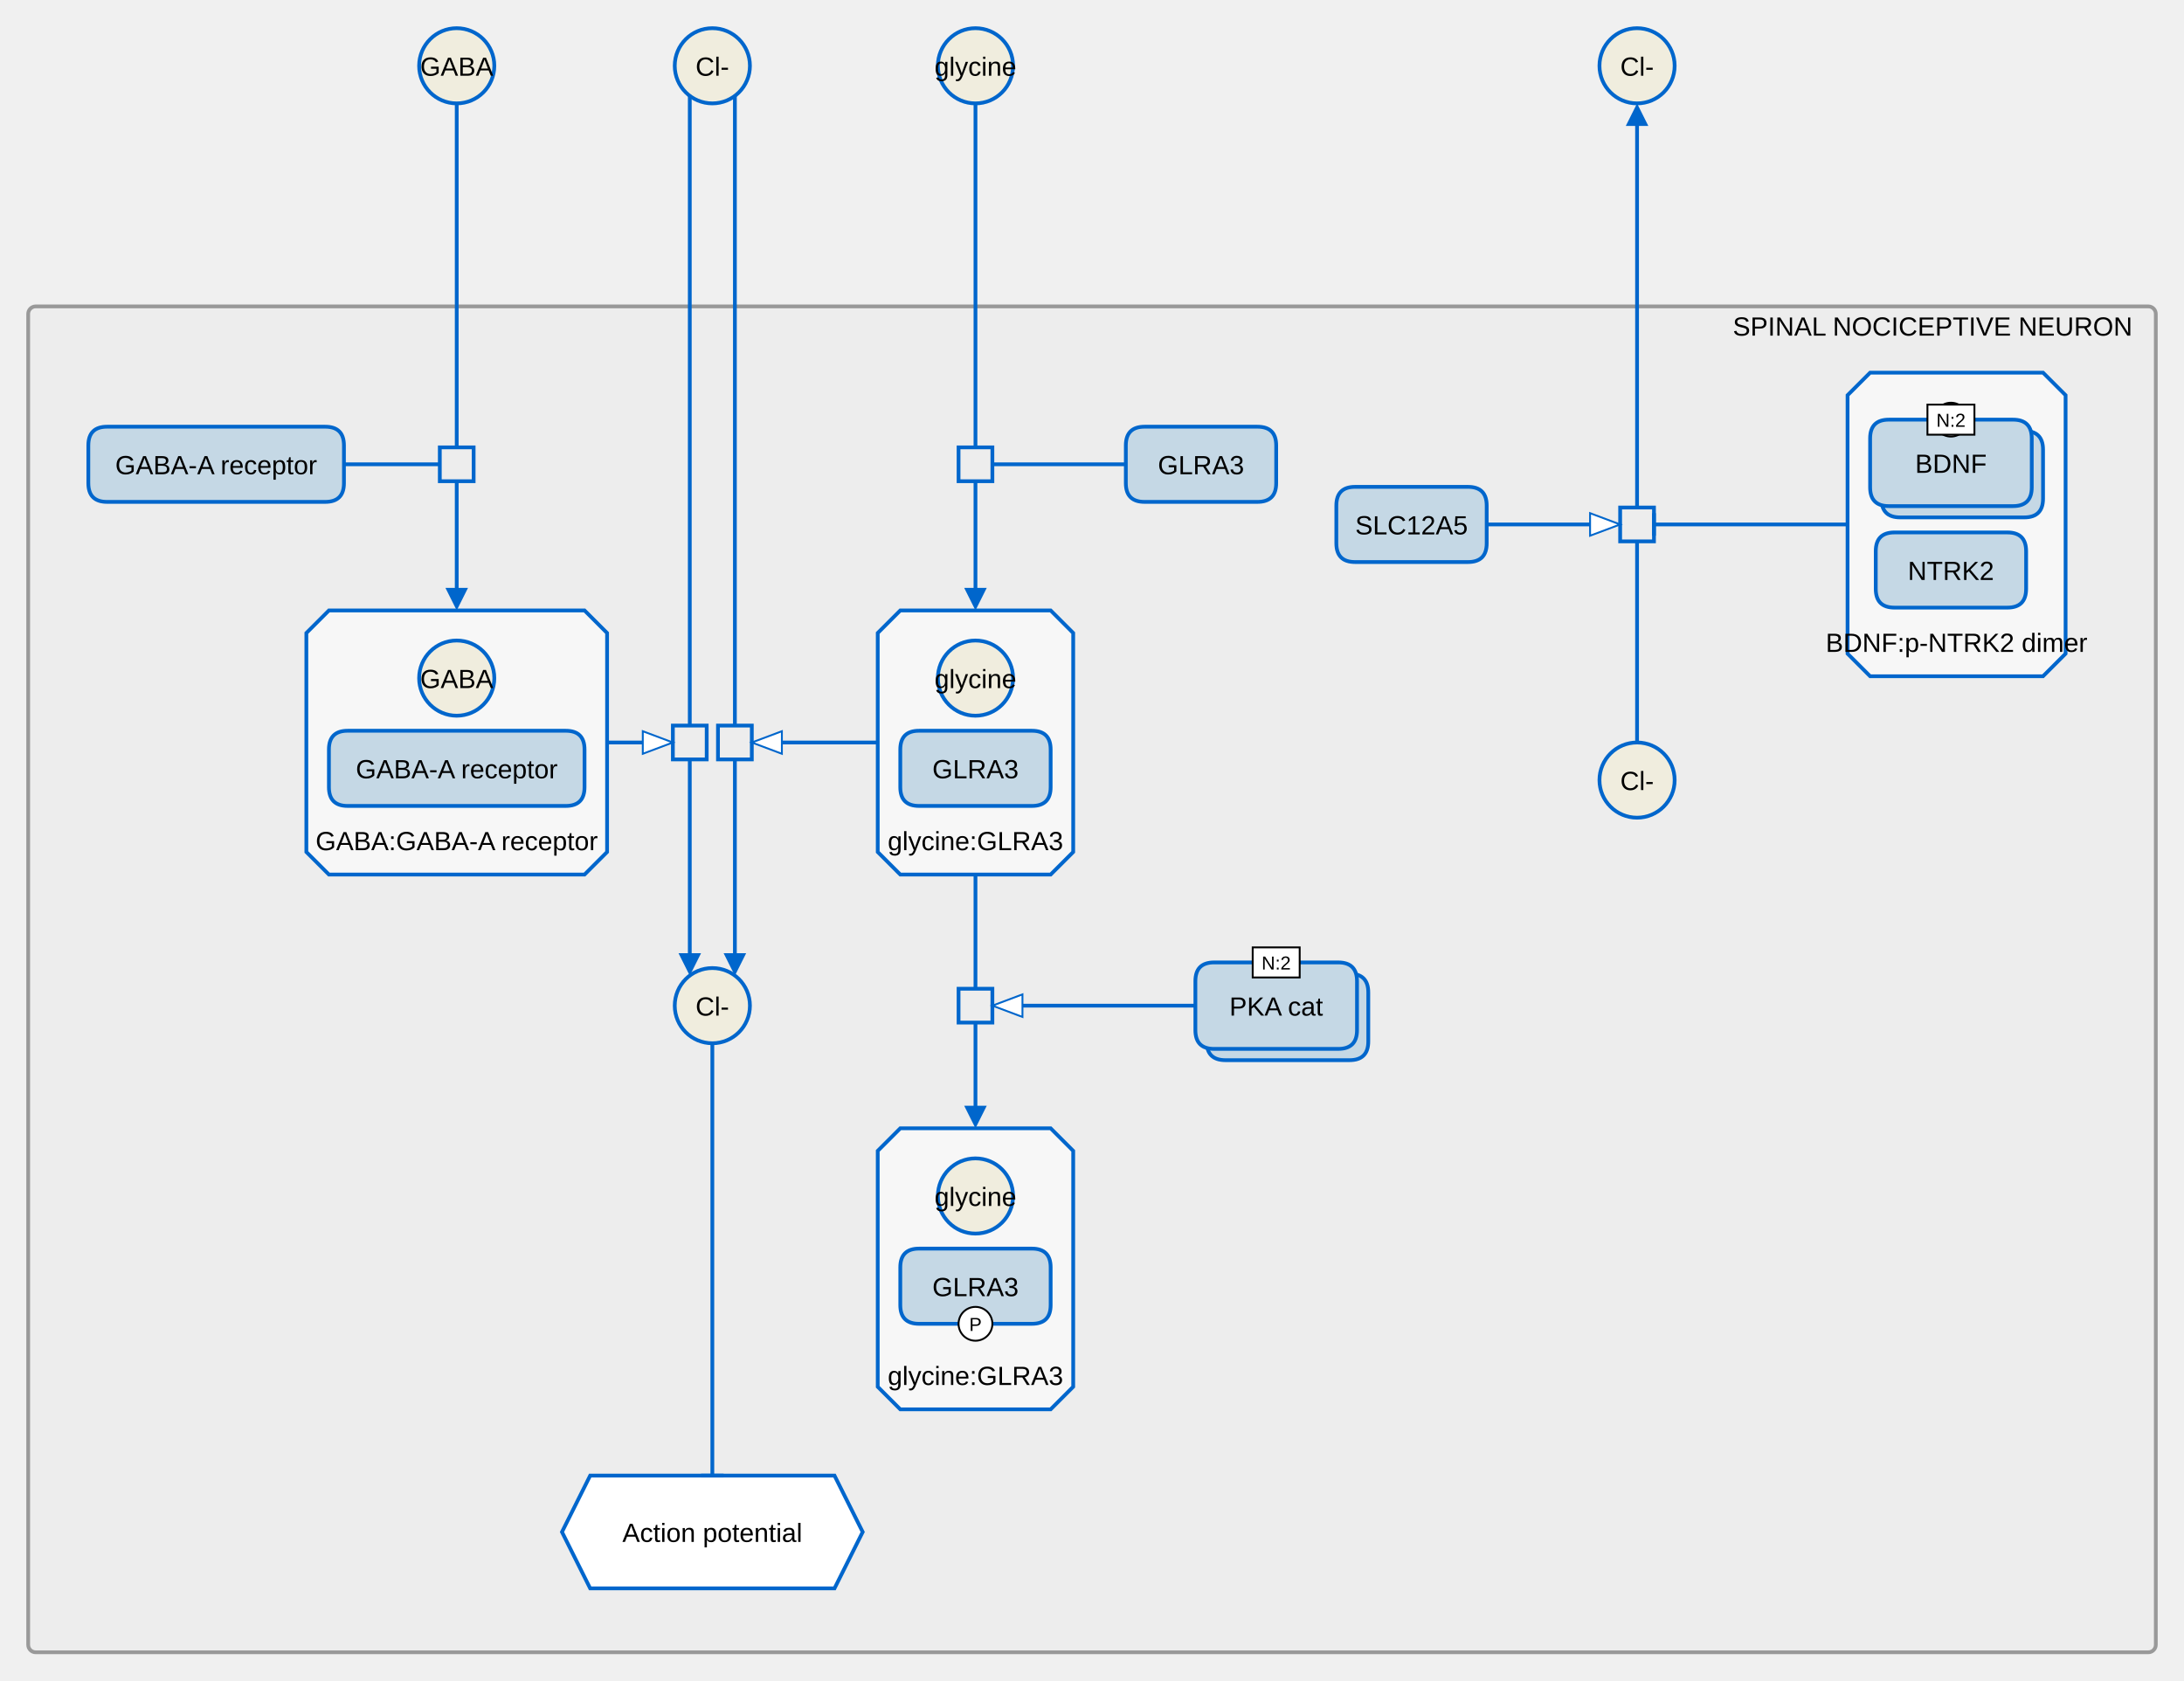
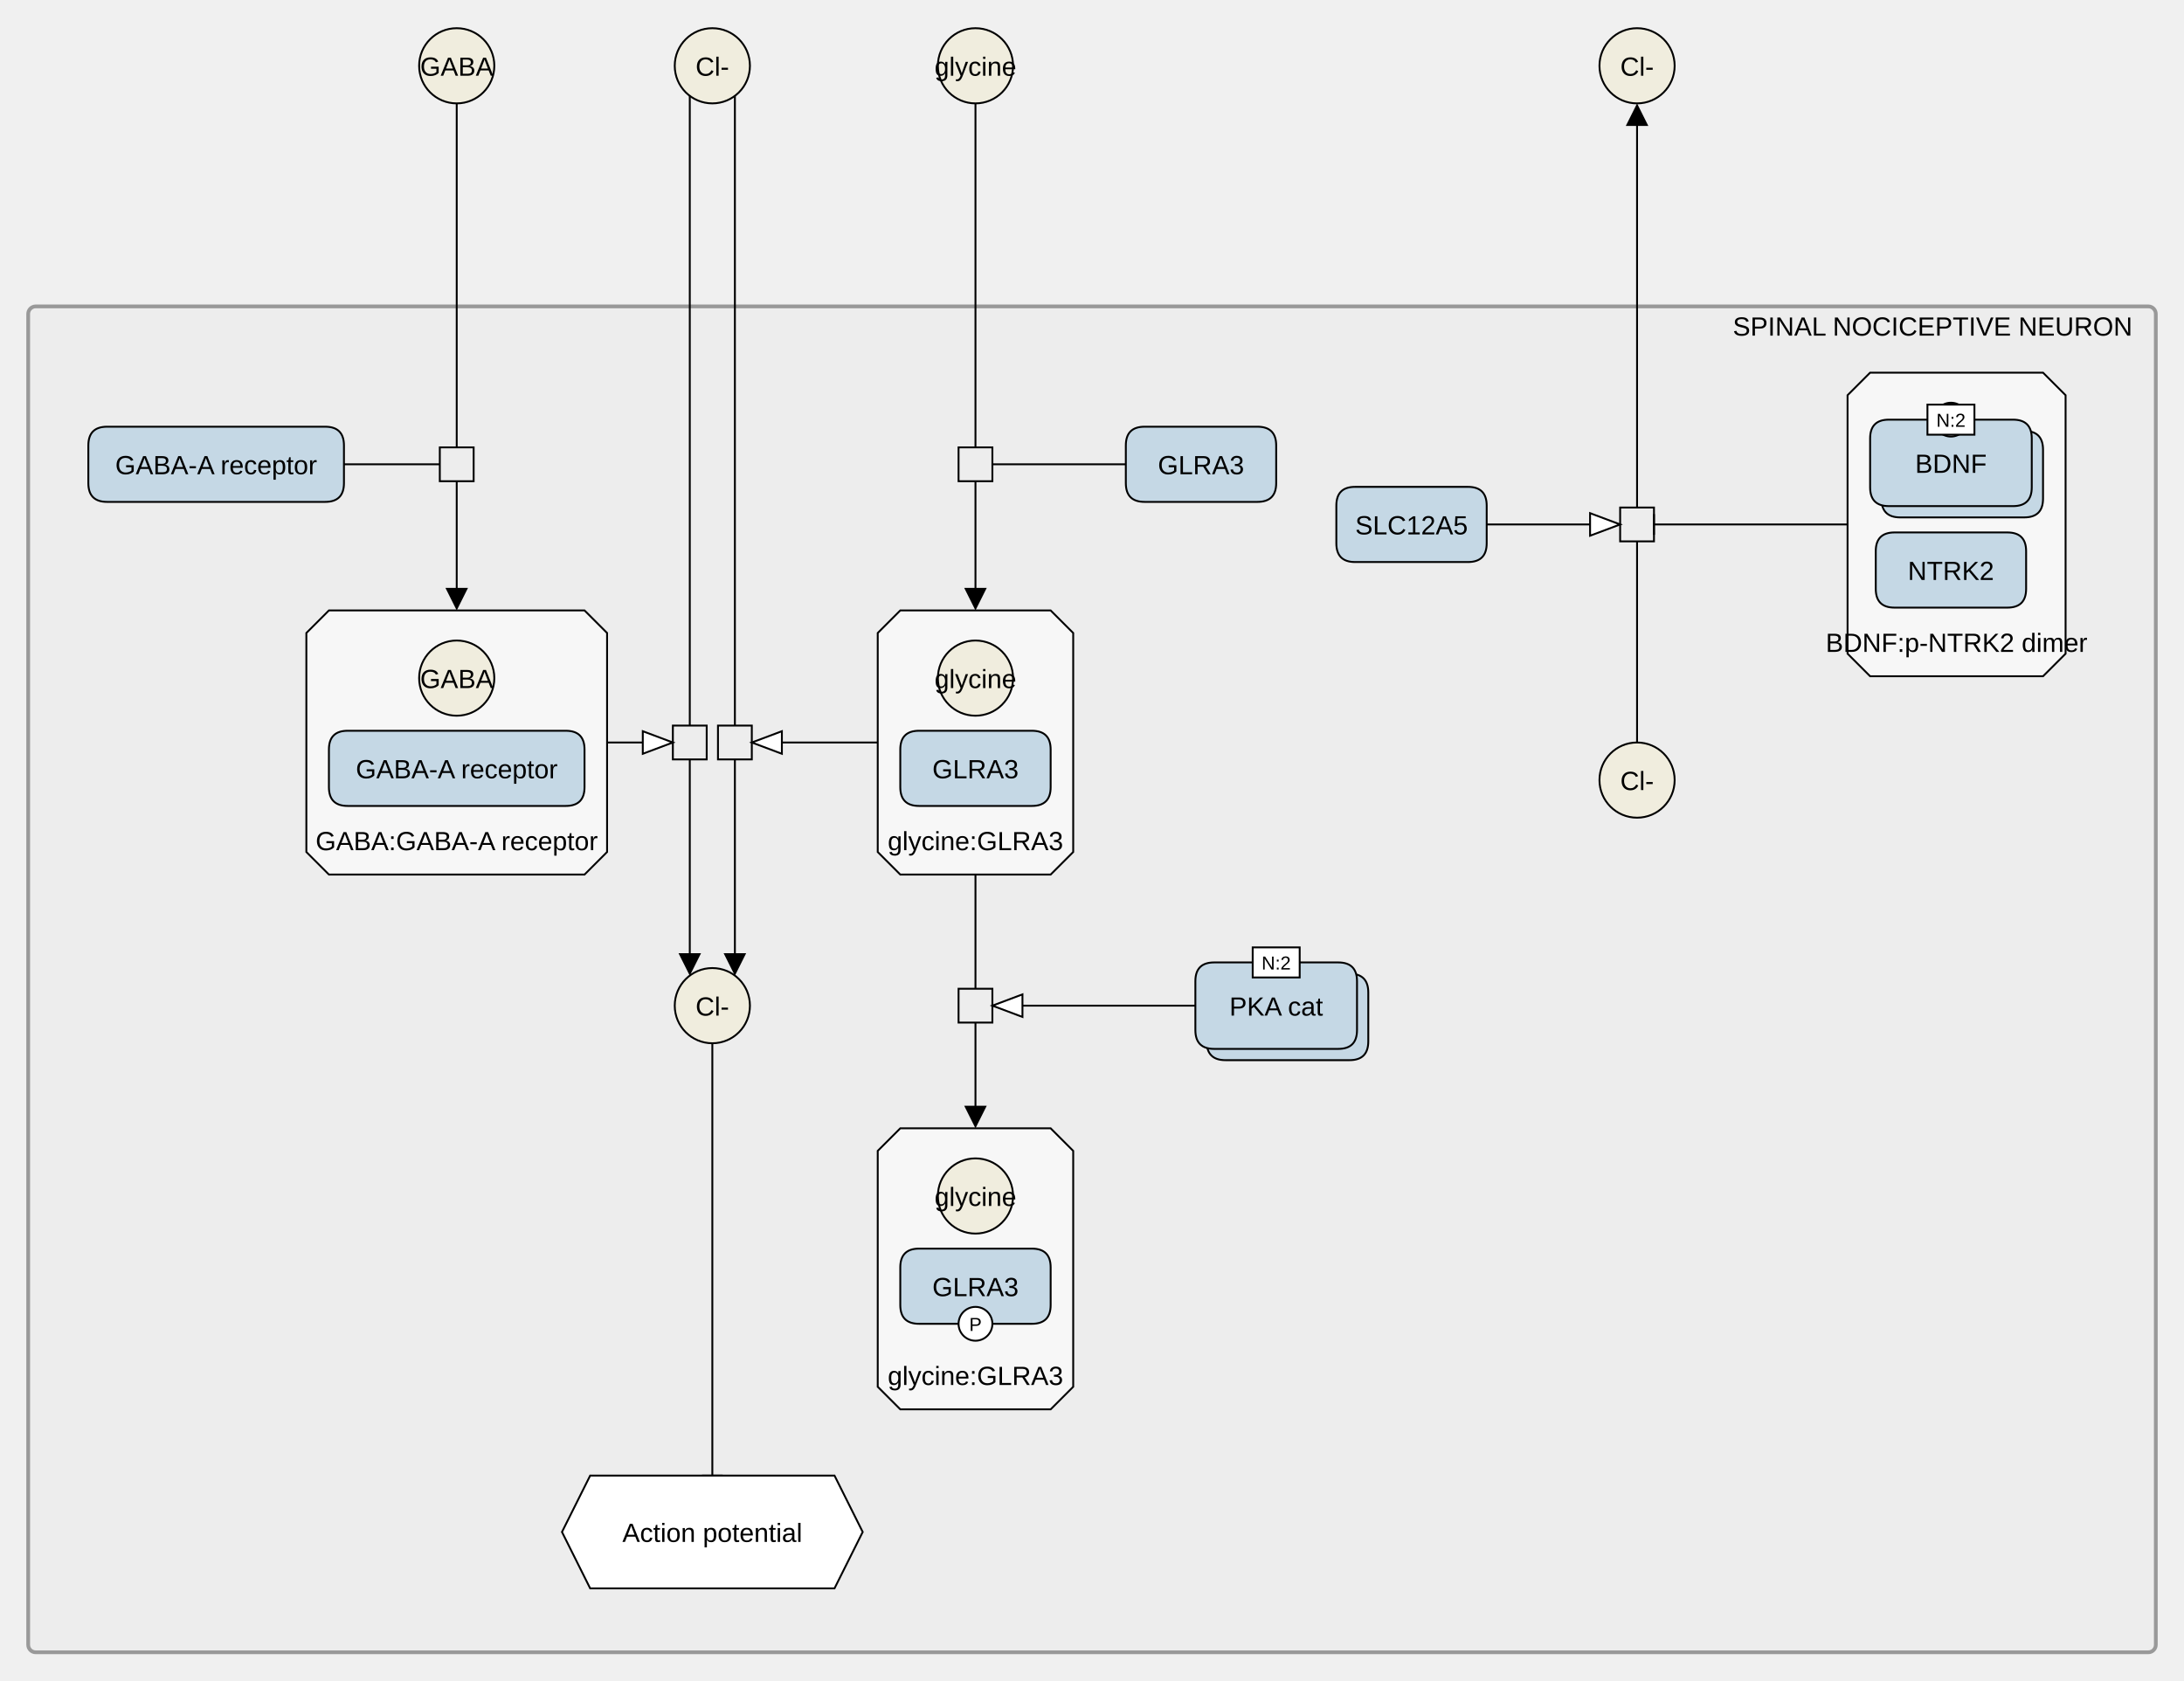
<svg xmlns="http://www.w3.org/2000/svg" width="1162" height="894" viewBox="0 0 1162 894" stroke-linecap="butt" stroke-miterlimit="10">
  <g transform="translate(-29,-25)">
    <path d="M252 60 C252 48.954 260.954 40 272 40 L272 40 C283.046 40 292 48.954 292 60 L292 60 C292 71.046 283.046 80 272 80 L272 80 C260.954 80 252 71.046 252 60 Z" fill="#F0EDDE" stroke="none" />
-     <path d="M252 60 C252 48.954 260.954 40 272 40 L272 40 C283.046 40 292 48.954 292 60 L292 60 C292 71.046 283.046 80 272 80 L272 80 C260.954 80 252 71.046 252 60 Z" fill="none" stroke="#0066CC" stroke-width="2" />
+     <path d="M252 60 C252 48.954 260.954 40 272 40 L272 40 C283.046 40 292 48.954 292 60 L292 60 C292 71.046 283.046 80 272 80 L272 80 C260.954 80 252 71.046 252 60 Z" fill="none" stroke="#000000" />
    <text x="272" y="65.291" text-anchor="middle" font-family="'Dialog', Arial, Helvetica, sans-serif" font-size="14" fill="#000000" stroke="none" xml:space="preserve">GABA</text>
    <path d="M388 60 C388 48.954 396.954 40 408 40 L408 40 C419.046 40 428 48.954 428 60 L428 60 C428 71.046 419.046 80 408 80 L408 80 C396.954 80 388 71.046 388 60 Z" fill="#F0EDDE" stroke="none" />
-     <path d="M388 60 C388 48.954 396.954 40 408 40 L408 40 C419.046 40 428 48.954 428 60 L428 60 C428 71.046 419.046 80 408 80 L408 80 C396.954 80 388 71.046 388 60 Z" fill="none" stroke="#0066CC" stroke-width="2" />
+     <path d="M388 60 C388 48.954 396.954 40 408 40 L408 40 C419.046 40 428 48.954 428 60 L428 60 C428 71.046 419.046 80 408 80 L408 80 C396.954 80 388 71.046 388 60 Z" fill="none" stroke="#000000" />
    <text x="408" y="65.291" text-anchor="middle" font-family="'Dialog', Arial, Helvetica, sans-serif" font-size="14" fill="#000000" stroke="none" xml:space="preserve">Cl-</text>
    <path d="M528 60 C528 48.954 536.954 40 548 40 L548 40 C559.046 40 568 48.954 568 60 L568 60 C568 71.046 559.046 80 548 80 L548 80 C536.954 80 528 71.046 528 60 Z" fill="#F0EDDE" stroke="none" />
-     <path d="M528 60 C528 48.954 536.954 40 548 40 L548 40 C559.046 40 568 48.954 568 60 L568 60 C568 71.046 559.046 80 548 80 L548 80 C536.954 80 528 71.046 528 60 Z" fill="none" stroke="#0066CC" stroke-width="2" />
+     <path d="M528 60 C528 48.954 536.954 40 548 40 L548 40 C559.046 40 568 48.954 568 60 L568 60 C568 71.046 559.046 80 548 80 L548 80 C536.954 80 528 71.046 528 60 Z" fill="none" stroke="#000000" />
    <text x="548" y="65.291" text-anchor="middle" font-family="'Dialog', Arial, Helvetica, sans-serif" font-size="14" fill="#000000" stroke="none" xml:space="preserve">glycine</text>
    <path d="M880 60 C880 48.954 888.954 40 900 40 L900 40 C911.046 40 920 48.954 920 60 L920 60 C920 71.046 911.046 80 900 80 L900 80 C888.954 80 880 71.046 880 60 Z" fill="#F0EDDE" stroke="none" />
-     <path d="M880 60 C880 48.954 888.954 40 900 40 L900 40 C911.046 40 920 48.954 920 60 L920 60 C920 71.046 911.046 80 900 80 L900 80 C888.954 80 880 71.046 880 60 Z" fill="none" stroke="#0066CC" stroke-width="2" />
+     <path d="M880 60 C880 48.954 888.954 40 900 40 L900 40 C911.046 40 920 48.954 920 60 L920 60 C920 71.046 911.046 80 900 80 L900 80 C888.954 80 880 71.046 880 60 Z" fill="none" stroke="#000000" />
    <text x="900" y="65.291" text-anchor="middle" font-family="'Dialog', Arial, Helvetica, sans-serif" font-size="14" fill="#000000" stroke="none" xml:space="preserve">Cl-</text>
    <path d="M44 192 C44 189.791 45.791 188 48 188 L1172 188 C1174.209 188 1176 189.791 1176 192 L1176 900 C1176 902.209 1174.209 904 1172 904 L48 904 C45.791 904 44 902.209 44 900 Z" fill="#999999" fill-opacity="0.031" stroke="none" />
    <path d="M44 192 C44 189.791 45.791 188 48 188 L1172 188 C1174.209 188 1176 189.791 1176 192 L1176 900 C1176 902.209 1174.209 904 1172 904 L48 904 C45.791 904 44 902.209 44 900 Z" fill="none" stroke="#999999" stroke-width="2" />
    <text x="1057.25" y="203.541" text-anchor="middle" font-family="'Dialog', Arial, Helvetica, sans-serif" font-size="14" fill="#000000" stroke="none" xml:space="preserve">SPINAL NOCICEPTIVE NEURON</text>
    <path d="M76 262 Q76 252 86 252 L202 252 Q212 252 212 262 L212 282 Q212 292 202 292 L86 292 Q76 292 76 282 Z" fill="#C5D8E5" stroke="none" />
-     <path d="M76 262 Q76 252 86 252 L202 252 Q212 252 212 262 L212 282 Q212 292 202 292 L86 292 Q76 292 76 282 Z" fill="none" stroke="#0066CC" stroke-width="2" />
+     <path d="M76 262 Q76 252 86 252 L202 252 Q212 252 212 262 L212 282 Q212 292 202 292 L86 292 Q76 292 76 282 Z" fill="none" stroke="#000000" />
    <text x="144" y="277.291" text-anchor="middle" font-family="'Dialog', Arial, Helvetica, sans-serif" font-size="14" fill="#000000" stroke="none" xml:space="preserve">GABA-A receptor</text>
-     <path d="M263 263 L281 263 L281 281 L263 281 Z" fill="none" stroke="#0066CC" stroke-width="2" />
+     <path d="M263 263 L281 263 L281 281 L263 281 Z" fill="none" stroke="#000000" />
    <path d="M204 349.75 L340 349.75 L352 361.75 L352 478.25 L340 490.25 L204 490.25 L192 478.25 L192 361.75 Z" fill="#F7F7F7" stroke="none" />
-     <path d="M204 349.75 L340 349.75 L352 361.75 L352 478.25 L340 490.25 L204 490.25 L192 478.25 L192 361.75 Z" fill="none" stroke="#0066CC" stroke-width="2" />
+     <path d="M204 349.75 L340 349.75 L352 361.75 L352 478.25 L340 490.25 L204 490.25 L192 478.25 L192 361.75 Z" fill="none" stroke="#000000" />
    <text x="272" y="477.291" text-anchor="middle" font-family="'Dialog', Arial, Helvetica, sans-serif" font-size="14" fill="#000000" stroke="none" xml:space="preserve">GABA:GABA-A receptor</text>
    <path d="M252 385.75 C252 374.704 260.954 365.75 272 365.75 L272 365.75 C283.046 365.75 292 374.704 292 385.75 L292 385.75 C292 396.796 283.046 405.75 272 405.75 L272 405.75 C260.954 405.75 252 396.796 252 385.75 Z" fill="#F0EDDE" stroke="none" />
-     <path d="M252 385.75 C252 374.704 260.954 365.75 272 365.75 L272 365.75 C283.046 365.75 292 374.704 292 385.75 L292 385.75 C292 396.796 283.046 405.75 272 405.75 L272 405.75 C260.954 405.75 252 396.796 252 385.75 Z" fill="none" stroke="#0066CC" stroke-width="2" />
+     <path d="M252 385.75 C252 374.704 260.954 365.75 272 365.75 L272 365.75 C283.046 365.75 292 374.704 292 385.75 L292 385.75 C292 396.796 283.046 405.75 272 405.75 L272 405.75 C260.954 405.75 252 396.796 252 385.75 Z" fill="none" stroke="#000000" />
    <text x="272" y="391.041" text-anchor="middle" font-family="'Dialog', Arial, Helvetica, sans-serif" font-size="14" fill="#000000" stroke="none" xml:space="preserve">GABA</text>
    <path d="M204 423.75 Q204 413.75 214 413.75 L330 413.75 Q340 413.75 340 423.75 L340 443.75 Q340 453.75 330 453.75 L214 453.75 Q204 453.75 204 443.75 Z" fill="#C5D8E5" stroke="none" />
-     <path d="M204 423.75 Q204 413.75 214 413.75 L330 413.75 Q340 413.75 340 423.75 L340 443.75 Q340 453.75 330 453.75 L214 453.75 Q204 453.75 204 443.75 Z" fill="none" stroke="#0066CC" stroke-width="2" />
+     <path d="M204 423.75 Q204 413.75 214 413.75 L330 413.75 Q340 413.75 340 423.75 L340 443.75 Q340 453.75 330 453.75 L214 453.75 Q204 453.75 204 443.75 Z" fill="none" stroke="#000000" />
    <text x="272" y="439.041" text-anchor="middle" font-family="'Dialog', Arial, Helvetica, sans-serif" font-size="14" fill="#000000" stroke="none" xml:space="preserve">GABA-A receptor</text>
    <path d="M628 262 Q628 252 638 252 L698 252 Q708 252 708 262 L708 282 Q708 292 698 292 L638 292 Q628 292 628 282 Z" fill="#C5D8E5" stroke="none" />
-     <path d="M628 262 Q628 252 638 252 L698 252 Q708 252 708 262 L708 282 Q708 292 698 292 L638 292 Q628 292 628 282 Z" fill="none" stroke="#0066CC" stroke-width="2" />
+     <path d="M628 262 Q628 252 638 252 L698 252 Q708 252 708 262 L708 282 Q708 292 698 292 L638 292 Q628 292 628 282 Z" fill="none" stroke="#000000" />
    <text x="668" y="277.291" text-anchor="middle" font-family="'Dialog', Arial, Helvetica, sans-serif" font-size="14" fill="#000000" stroke="none" xml:space="preserve">GLRA3</text>
-     <path d="M539 263 L557 263 L557 281 L539 281 Z" fill="none" stroke="#0066CC" stroke-width="2" />
+     <path d="M539 263 L557 263 L557 281 L539 281 Z" fill="none" stroke="#000000" />
    <path d="M508 349.75 L588 349.75 L600 361.75 L600 478.25 L588 490.25 L508 490.25 L496 478.25 L496 361.75 Z" fill="#F7F7F7" stroke="none" />
-     <path d="M508 349.75 L588 349.75 L600 361.75 L600 478.25 L588 490.25 L508 490.25 L496 478.25 L496 361.75 Z" fill="none" stroke="#0066CC" stroke-width="2" />
+     <path d="M508 349.75 L588 349.75 L600 361.75 L600 478.25 L588 490.25 L508 490.25 L496 478.25 L496 361.75 Z" fill="none" stroke="#000000" />
    <text x="548" y="477.291" text-anchor="middle" font-family="'Dialog', Arial, Helvetica, sans-serif" font-size="14" fill="#000000" stroke="none" xml:space="preserve">glycine:GLRA3</text>
    <path d="M528 385.75 C528 374.704 536.954 365.75 548 365.75 L548 365.75 C559.046 365.75 568 374.704 568 385.75 L568 385.75 C568 396.796 559.046 405.75 548 405.75 L548 405.75 C536.954 405.75 528 396.796 528 385.75 Z" fill="#F0EDDE" stroke="none" />
-     <path d="M528 385.75 C528 374.704 536.954 365.75 548 365.75 L548 365.75 C559.046 365.75 568 374.704 568 385.75 L568 385.75 C568 396.796 559.046 405.75 548 405.75 L548 405.75 C536.954 405.75 528 396.796 528 385.75 Z" fill="none" stroke="#0066CC" stroke-width="2" />
+     <path d="M528 385.75 C528 374.704 536.954 365.75 548 365.75 L548 365.75 C559.046 365.75 568 374.704 568 385.75 L568 385.75 C568 396.796 559.046 405.75 548 405.75 L548 405.75 C536.954 405.75 528 396.796 528 385.75 Z" fill="none" stroke="#000000" />
    <text x="548" y="391.041" text-anchor="middle" font-family="'Dialog', Arial, Helvetica, sans-serif" font-size="14" fill="#000000" stroke="none" xml:space="preserve">glycine</text>
    <path d="M508 423.75 Q508 413.75 518 413.75 L578 413.75 Q588 413.75 588 423.75 L588 443.75 Q588 453.75 578 453.75 L518 453.75 Q508 453.75 508 443.75 Z" fill="#C5D8E5" stroke="none" />
-     <path d="M508 423.75 Q508 413.75 518 413.75 L578 413.75 Q588 413.75 588 423.75 L588 443.75 Q588 453.75 578 453.75 L518 453.75 Q508 453.75 508 443.75 Z" fill="none" stroke="#0066CC" stroke-width="2" />
+     <path d="M508 423.75 Q508 413.75 518 413.75 L578 413.75 Q588 413.75 588 423.75 L588 443.75 Q588 453.75 578 453.75 L518 453.75 Q508 453.75 508 443.75 Z" fill="none" stroke="#000000" />
    <text x="548" y="439.041" text-anchor="middle" font-family="'Dialog', Arial, Helvetica, sans-serif" font-size="14" fill="#000000" stroke="none" xml:space="preserve">GLRA3</text>
-     <path d="M387 411 L405 411 L405 429 L387 429 Z" fill="none" stroke="#0066CC" stroke-width="2" />
-     <path d="M411 411 L429 411 L429 429 L411 429 Z" fill="none" stroke="#0066CC" stroke-width="2" />
+     <path d="M387 411 L405 411 L405 429 L387 429 Z" fill="none" stroke="#000000" />
+     <path d="M411 411 L429 411 L429 429 L411 429 Z" fill="none" stroke="#000000" />
    <path d="M388 560 C388 548.954 396.954 540 408 540 L408 540 C419.046 540 428 548.954 428 560 L428 560 C428 571.046 419.046 580 408 580 L408 580 C396.954 580 388 571.046 388 560 Z" fill="#F0EDDE" stroke="none" />
-     <path d="M388 560 C388 548.954 396.954 540 408 540 L408 540 C419.046 540 428 548.954 428 560 L428 560 C428 571.046 419.046 580 408 580 L408 580 C396.954 580 388 571.046 388 560 Z" fill="none" stroke="#0066CC" stroke-width="2" />
+     <path d="M388 560 C388 548.954 396.954 540 408 540 L408 540 C419.046 540 428 548.954 428 560 L428 560 C428 571.046 419.046 580 408 580 L408 580 C396.954 580 388 571.046 388 560 Z" fill="none" stroke="#000000" />
    <text x="408" y="565.291" text-anchor="middle" font-family="'Dialog', Arial, Helvetica, sans-serif" font-size="14" fill="#000000" stroke="none" xml:space="preserve">Cl-</text>
    <path d="M343 810 L473 810 L488 840 L473 870 L343 870 L328 840 Z" fill="#FFFFFF" stroke="none" />
-     <path d="M343 810 L473 810 L488 840 L473 870 L343 870 L328 840 Z" fill="none" stroke="#0066CC" stroke-width="2" />
+     <path d="M343 810 L473 810 L488 840 L473 870 L343 870 L328 840 Z" fill="none" stroke="#000000" />
    <text x="408" y="845.291" text-anchor="middle" font-family="'Dialog', Arial, Helvetica, sans-serif" font-size="14" fill="#000000" stroke="none" xml:space="preserve">Action potential</text>
-     <path d="M539 551 L557 551 L557 569 L539 569 Z" fill="none" stroke="#0066CC" stroke-width="2" />
+     <path d="M539 551 L557 551 L557 569 L539 569 Z" fill="none" stroke="#000000" />
    <path d="M508 625.25 L588 625.25 L600 637.25 L600 762.75 L588 774.75 L508 774.75 L496 762.75 L496 637.25 Z" fill="#F7F7F7" stroke="none" />
-     <path d="M508 625.25 L588 625.25 L600 637.25 L600 762.75 L588 774.75 L508 774.75 L496 762.75 L496 637.25 Z" fill="none" stroke="#0066CC" stroke-width="2" />
+     <path d="M508 625.25 L588 625.25 L600 637.25 L600 762.75 L588 774.75 L508 774.75 L496 762.75 L496 637.25 Z" fill="none" stroke="#000000" />
    <text x="548" y="761.791" text-anchor="middle" font-family="'Dialog', Arial, Helvetica, sans-serif" font-size="14" fill="#000000" stroke="none" xml:space="preserve">glycine:GLRA3</text>
    <path d="M528 661.25 C528 650.204 536.954 641.25 548 641.25 L548 641.25 C559.046 641.25 568 650.204 568 661.25 L568 661.25 C568 672.296 559.046 681.25 548 681.25 L548 681.25 C536.954 681.25 528 672.296 528 661.25 Z" fill="#F0EDDE" stroke="none" />
-     <path d="M528 661.25 C528 650.204 536.954 641.25 548 641.25 L548 641.25 C559.046 641.25 568 650.204 568 661.25 L568 661.25 C568 672.296 559.046 681.25 548 681.25 L548 681.25 C536.954 681.25 528 672.296 528 661.25 Z" fill="none" stroke="#0066CC" stroke-width="2" />
+     <path d="M528 661.25 C528 650.204 536.954 641.25 548 641.25 L548 641.25 C559.046 641.25 568 650.204 568 661.25 L568 661.25 C568 672.296 559.046 681.25 548 681.25 L548 681.25 C536.954 681.25 528 672.296 528 661.25 Z" fill="none" stroke="#000000" />
    <text x="548" y="666.541" text-anchor="middle" font-family="'Dialog', Arial, Helvetica, sans-serif" font-size="14" fill="#000000" stroke="none" xml:space="preserve">glycine</text>
    <path d="M508 699.25 Q508 689.25 518 689.25 L578 689.25 Q588 689.25 588 699.25 L588 719.25 Q588 729.25 578 729.25 L518 729.25 Q508 729.25 508 719.25 Z" fill="#C5D8E5" stroke="none" />
-     <path d="M508 699.25 Q508 689.25 518 689.25 L578 689.25 Q588 689.25 588 699.25 L588 719.25 Q588 729.25 578 729.25 L518 729.25 Q508 729.25 508 719.25 Z" fill="none" stroke="#0066CC" stroke-width="2" />
+     <path d="M508 699.25 Q508 689.25 518 689.25 L578 689.25 Q588 689.25 588 699.25 L588 719.25 Q588 729.25 578 729.25 L518 729.25 Q508 729.25 508 719.25 Z" fill="none" stroke="#000000" />
    <text x="548" y="714.541" text-anchor="middle" font-family="'Dialog', Arial, Helvetica, sans-serif" font-size="14" fill="#000000" stroke="none" xml:space="preserve">GLRA3</text>
    <path d="M539 729.25 C539 724.279 543.029 720.25 548 720.25 L548 720.25 C552.971 720.25 557 724.279 557 729.25 L557 729.25 C557 734.221 552.971 738.25 548 738.25 L548 738.25 C543.029 738.25 539 734.221 539 729.25 Z" fill="#FFFFFF" stroke="none" />
    <path d="M539 729.25 C539 724.279 543.029 720.25 548 720.25 L548 720.25 C552.971 720.25 557 724.279 557 729.25 L557 729.25 C557 734.221 552.971 738.25 548 738.25 L548 738.25 C543.029 738.25 539 734.221 539 729.25 Z" fill="none" stroke="#000000" />
    <text x="548" y="733.029" text-anchor="middle" font-family="'Dialog', Arial, Helvetica, sans-serif" font-size="10" fill="#000000" stroke="none" xml:space="preserve">P</text>
    <path d="M671 553 Q671 543 681 543 L747 543 Q757 543 757 553 L757 579 Q757 589 747 589 L681 589 Q671 589 671 579 Z" fill="#C5D8E5" stroke="none" />
-     <path d="M671 553 Q671 543 681 543 L747 543 Q757 543 757 553 L757 579 Q757 589 747 589 L681 589 Q671 589 671 579 Z" fill="none" stroke="#0066CC" stroke-width="2" />
+     <path d="M671 553 Q671 543 681 543 L747 543 Q757 543 757 553 L757 579 Q757 589 747 589 L681 589 Q671 589 671 579 Z" fill="none" stroke="#000000" />
    <path d="M665 547 Q665 537 675 537 L741 537 Q751 537 751 547 L751 573 Q751 583 741 583 L675 583 Q665 583 665 573 Z" fill="#C5D8E5" stroke="none" />
-     <path d="M665 547 Q665 537 675 537 L741 537 Q751 537 751 547 L751 573 Q751 583 741 583 L675 583 Q665 583 665 573 Z" fill="none" stroke="#0066CC" stroke-width="2" />
+     <path d="M665 547 Q665 537 675 537 L741 537 Q751 537 751 547 L751 573 Q751 583 741 583 L675 583 Q665 583 665 573 Z" fill="none" stroke="#000000" />
    <text x="708" y="565.291" text-anchor="middle" font-family="'Dialog', Arial, Helvetica, sans-serif" font-size="14" fill="#000000" stroke="none" xml:space="preserve">PKA cat</text>
    <path d="M695.5 529 L720.5 529 L720.5 545 L695.5 545 Z" fill="#FFFFFF" stroke="none" />
    <path d="M695.5 529 L720.5 529 L720.5 545 L695.5 545 Z" fill="none" stroke="#000000" />
    <text x="708" y="540.779" text-anchor="middle" font-family="'Dialog', Arial, Helvetica, sans-serif" font-size="10" fill="#000000" stroke="none" xml:space="preserve">N:2</text>
    <path d="M740 294 Q740 284 750 284 L810 284 Q820 284 820 294 L820 314 Q820 324 810 324 L750 324 Q740 324 740 314 Z" fill="#C5D8E5" stroke="none" />
-     <path d="M740 294 Q740 284 750 284 L810 284 Q820 284 820 294 L820 314 Q820 324 810 324 L750 324 Q740 324 740 314 Z" fill="none" stroke="#0066CC" stroke-width="2" />
+     <path d="M740 294 Q740 284 750 284 L810 284 Q820 284 820 294 L820 314 Q820 324 810 324 L750 324 Q740 324 740 314 Z" fill="none" stroke="#000000" />
    <text x="780" y="309.291" text-anchor="middle" font-family="'Dialog', Arial, Helvetica, sans-serif" font-size="14" fill="#000000" stroke="none" xml:space="preserve">SLC12A5</text>
-     <path d="M891 295 L909 295 L909 313 L891 313 Z" fill="none" stroke="#0066CC" stroke-width="2" />
+     <path d="M891 295 L909 295 L909 313 L891 313 Z" fill="none" stroke="#000000" />
    <path d="M880 440 C880 428.954 888.954 420 900 420 L900 420 C911.046 420 920 428.954 920 440 L920 440 C920 451.046 911.046 460 900 460 L900 460 C888.954 460 880 451.046 880 440 Z" fill="#F0EDDE" stroke="none" />
-     <path d="M880 440 C880 428.954 888.954 420 900 420 L900 420 C911.046 420 920 428.954 920 440 L920 440 C920 451.046 911.046 460 900 460 L900 460 C888.954 460 880 451.046 880 440 Z" fill="none" stroke="#0066CC" stroke-width="2" />
+     <path d="M880 440 C880 428.954 888.954 420 900 420 L900 420 C911.046 420 920 428.954 920 440 L920 440 C920 451.046 911.046 460 900 460 L900 460 C888.954 460 880 451.046 880 440 Z" fill="none" stroke="#000000" />
    <text x="900" y="445.291" text-anchor="middle" font-family="'Dialog', Arial, Helvetica, sans-serif" font-size="14" fill="#000000" stroke="none" xml:space="preserve">Cl-</text>
    <path d="M1024 223.25 L1116 223.25 L1128 235.25 L1128 372.75 L1116 384.75 L1024 384.75 L1012 372.75 L1012 235.25 Z" fill="#F7F7F7" stroke="none" />
-     <path d="M1024 223.25 L1116 223.25 L1128 235.25 L1128 372.75 L1116 384.75 L1024 384.75 L1012 372.75 L1012 235.25 Z" fill="none" stroke="#0066CC" stroke-width="2" />
+     <path d="M1024 223.25 L1116 223.25 L1128 235.25 L1128 372.75 L1116 384.75 L1024 384.75 L1012 372.75 L1012 235.25 Z" fill="none" stroke="#000000" />
    <text x="1070" y="371.791" text-anchor="middle" font-family="'Dialog', Arial, Helvetica, sans-serif" font-size="14" fill="#000000" stroke="none" xml:space="preserve">BDNF:p-NTRK2 dimer</text>
    <path d="M1030 264.25 Q1030 254.25 1040 254.25 L1106 254.25 Q1116 254.25 1116 264.25 L1116 290.25 Q1116 300.25 1106 300.25 L1040 300.25 Q1030 300.25 1030 290.25 Z" fill="#C5D8E5" stroke="none" />
-     <path d="M1030 264.25 Q1030 254.25 1040 254.25 L1106 254.25 Q1116 254.25 1116 264.25 L1116 290.25 Q1116 300.25 1106 300.25 L1040 300.25 Q1030 300.25 1030 290.25 Z" fill="none" stroke="#0066CC" stroke-width="2" />
+     <path d="M1030 264.25 Q1030 254.25 1040 254.25 L1106 254.25 Q1116 254.25 1116 264.25 L1116 290.25 Q1116 300.25 1106 300.25 L1040 300.25 Q1030 300.25 1030 290.25 Z" fill="none" stroke="#000000" />
    <path d="M1024 258.25 Q1024 248.25 1034 248.25 L1100 248.25 Q1110 248.25 1110 258.25 L1110 284.25 Q1110 294.25 1100 294.25 L1034 294.25 Q1024 294.25 1024 284.25 Z" fill="#C5D8E5" stroke="none" />
-     <path d="M1024 258.25 Q1024 248.25 1034 248.25 L1100 248.25 Q1110 248.25 1110 258.25 L1110 284.25 Q1110 294.25 1100 294.25 L1034 294.25 Q1024 294.25 1024 284.25 Z" fill="none" stroke="#0066CC" stroke-width="2" />
+     <path d="M1024 258.25 Q1024 248.25 1034 248.25 L1100 248.25 Q1110 248.25 1110 258.25 L1110 284.25 Q1110 294.25 1100 294.25 L1034 294.25 Q1024 294.25 1024 284.25 Z" fill="none" stroke="#000000" />
    <text x="1067" y="276.541" text-anchor="middle" font-family="'Dialog', Arial, Helvetica, sans-serif" font-size="14" fill="#000000" stroke="none" xml:space="preserve">BDNF</text>
    <path d="M1058 248.25 C1058 243.279 1062.029 239.25 1067 239.25 L1067 239.25 C1071.971 239.25 1076 243.279 1076 248.25 L1076 248.25 C1076 253.221 1071.971 257.25 1067 257.25 L1067 257.25 C1062.029 257.25 1058 253.221 1058 248.25 Z" fill="#FFFFFF" stroke="none" />
    <path d="M1058 248.25 C1058 243.279 1062.029 239.25 1067 239.25 L1067 239.25 C1071.971 239.25 1076 243.279 1076 248.25 L1076 248.25 C1076 253.221 1071.971 257.25 1067 257.25 L1067 257.25 C1062.029 257.25 1058 253.221 1058 248.25 Z" fill="none" stroke="#000000" />
    <text x="1067" y="252.03" text-anchor="middle" font-family="'Dialog', Arial, Helvetica, sans-serif" font-size="10" fill="#000000" stroke="none" xml:space="preserve">P</text>
    <path d="M1054.5 240.25 L1079.5 240.25 L1079.5 256.25 L1054.5 256.25 Z" fill="#FFFFFF" stroke="none" />
    <path d="M1054.5 240.25 L1079.5 240.25 L1079.5 256.25 L1054.5 256.25 Z" fill="none" stroke="#000000" />
    <text x="1067" y="252.03" text-anchor="middle" font-family="'Dialog', Arial, Helvetica, sans-serif" font-size="10" fill="#000000" stroke="none" xml:space="preserve">N:2</text>
    <path d="M1027 318.25 Q1027 308.25 1037 308.25 L1097 308.25 Q1107 308.25 1107 318.25 L1107 338.25 Q1107 348.25 1097 348.25 L1037 348.25 Q1027 348.25 1027 338.25 Z" fill="#C5D8E5" stroke="none" />
-     <path d="M1027 318.25 Q1027 308.25 1037 308.25 L1097 308.25 Q1107 308.25 1107 318.25 L1107 338.25 Q1107 348.25 1097 348.25 L1037 348.25 Q1027 348.25 1027 338.25 Z" fill="none" stroke="#0066CC" stroke-width="2" />
+     <path d="M1027 318.25 Q1027 308.25 1037 308.25 L1097 308.25 Q1107 308.25 1107 318.25 L1107 338.25 Q1107 348.25 1097 348.25 L1037 348.25 Q1027 348.25 1027 338.25 Z" fill="none" stroke="#000000" />
    <text x="1067" y="333.541" text-anchor="middle" font-family="'Dialog', Arial, Helvetica, sans-serif" font-size="14" fill="#000000" stroke="none" xml:space="preserve">NTRK2</text>
-     <path d="M272 80 L272 263" fill="none" stroke="#0066CC" stroke-width="2" />
-     <path d="M212 272 L263 272" fill="none" stroke="#0066CC" stroke-width="2" />
-     <path d="M272 281 L272 338.75" fill="none" stroke="#0066CC" stroke-width="2" />
-     <path d="M272 349.75 L266 337.75 L278 337.75 Z" fill="#0066CC" stroke="none" />
-     <path d="M548 80 L548 263" fill="none" stroke="#0066CC" stroke-width="2" />
-     <path d="M628 272 L557 272" fill="none" stroke="#0066CC" stroke-width="2" />
-     <path d="M548 281 L548 338.75" fill="none" stroke="#0066CC" stroke-width="2" />
-     <path d="M548 349.75 L542 337.75 L554 337.75 Z" fill="#0066CC" stroke="none" />
-     <path d="M396 75.91 L396 411" fill="none" stroke="#0066CC" stroke-width="2" />
-     <path d="M396 429 L396 533.09" fill="none" stroke="#0066CC" stroke-width="2" />
-     <path d="M396 544.09 L390 532.09 L402 532.09 Z" fill="#0066CC" stroke="none" />
-     <path d="M420 75.91 L420 411" fill="none" stroke="#0066CC" stroke-width="2" />
-     <path d="M420 429 L420 533.09" fill="none" stroke="#0066CC" stroke-width="2" />
-     <path d="M420 544.09 L414 532.09 L426 532.09 Z" fill="#0066CC" stroke="none" />
-     <path d="M352 420 L372 420" fill="none" stroke="#0066CC" stroke-width="2" />
-     <path d="M387 420 L371 426 L371 414 Z" fill="white" stroke="#0066CC" />
-     <path d="M496 420 L444 420" fill="none" stroke="#0066CC" stroke-width="2" />
-     <path d="M429 420 L445 414 L445 426 Z" fill="white" stroke="#0066CC" />
-     <path d="M408 580 L408 810" fill="none" stroke="#0066CC" stroke-width="2" />
-     <path d="M413 810 L403 810" fill="none" stroke="#0066CC" stroke-width="2" stroke-linecap="square" />
-     <path d="M548 490.25 L548 551" fill="none" stroke="#0066CC" stroke-width="2" />
-     <path d="M548 569 L548 614.25" fill="none" stroke="#0066CC" stroke-width="2" />
-     <path d="M548 625.25 L542 613.25 L554 613.25 Z" fill="#0066CC" stroke="none" />
-     <path d="M665 560 L572 560" fill="none" stroke="#0066CC" stroke-width="2" />
-     <path d="M557 560 L573 554 L573 566 Z" fill="white" stroke="#0066CC" />
-     <path d="M900 420 L900 313" fill="none" stroke="#0066CC" stroke-width="2" />
-     <path d="M900 295 L900 91" fill="none" stroke="#0066CC" stroke-width="2" />
-     <path d="M900 80 L906 92 L894 92 Z" fill="#0066CC" stroke="none" />
-     <path d="M820 304 L876 304" fill="none" stroke="#0066CC" stroke-width="2" />
-     <path d="M891 304 L875 310 L875 298 Z" fill="white" stroke="#0066CC" />
-     <path d="M1012 304 L909 304" fill="none" stroke="#0066CC" stroke-width="2" />
-     <path d="M909 309 L909 299" fill="none" stroke="#0066CC" stroke-width="2" stroke-linecap="square" />
+     <path d="M272 80 L272 263" fill="none" stroke="#000000" />
+     <path d="M212 272 L263 272" fill="none" stroke="#000000" />
+     <path d="M272 281 L272 338.75" fill="none" stroke="#000000" />
+     <path d="M272 349.75 L266 337.75 L278 337.75 Z" fill="#000000" stroke="none" />
+     <path d="M548 80 L548 263" fill="none" stroke="#000000" />
+     <path d="M628 272 L557 272" fill="none" stroke="#000000" />
+     <path d="M548 281 L548 338.75" fill="none" stroke="#000000" />
+     <path d="M548 349.75 L542 337.75 L554 337.75 Z" fill="#000000" stroke="none" />
+     <path d="M396 75.91 L396 411" fill="none" stroke="#000000" />
+     <path d="M396 429 L396 533.09" fill="none" stroke="#000000" />
+     <path d="M396 544.09 L390 532.09 L402 532.09 Z" fill="#000000" stroke="none" />
+     <path d="M420 75.91 L420 411" fill="none" stroke="#000000" />
+     <path d="M420 429 L420 533.09" fill="none" stroke="#000000" />
+     <path d="M420 544.09 L414 532.09 L426 532.09 Z" fill="#000000" stroke="none" />
+     <path d="M352 420 L372 420" fill="none" stroke="#000000" />
+     <path d="M387 420 L371 426 L371 414 Z" fill="white" stroke="#000000" />
+     <path d="M496 420 L444 420" fill="none" stroke="#000000" />
+     <path d="M429 420 L445 414 L445 426 Z" fill="white" stroke="#000000" />
+     <path d="M408 580 L408 810" fill="none" stroke="#000000" />
+     <path d="M413 810 L403 810" fill="none" stroke="#000000" stroke-linecap="square" />
+     <path d="M548 490.25 L548 551" fill="none" stroke="#000000" />
+     <path d="M548 569 L548 614.25" fill="none" stroke="#000000" />
+     <path d="M548 625.25 L542 613.25 L554 613.25 Z" fill="#000000" stroke="none" />
+     <path d="M665 560 L572 560" fill="none" stroke="#000000" />
+     <path d="M557 560 L573 554 L573 566 Z" fill="white" stroke="#000000" />
+     <path d="M900 420 L900 313" fill="none" stroke="#000000" />
+     <path d="M900 295 L900 91" fill="none" stroke="#000000" />
+     <path d="M900 80 L906 92 L894 92 Z" fill="#000000" stroke="none" />
+     <path d="M820 304 L876 304" fill="none" stroke="#000000" />
+     <path d="M891 304 L875 310 L875 298 Z" fill="white" stroke="#000000" />
+     <path d="M1012 304 L909 304" fill="none" stroke="#000000" />
+     <path d="M909 309 L909 299" fill="none" stroke="#000000" stroke-linecap="square" />
  </g>
</svg>
